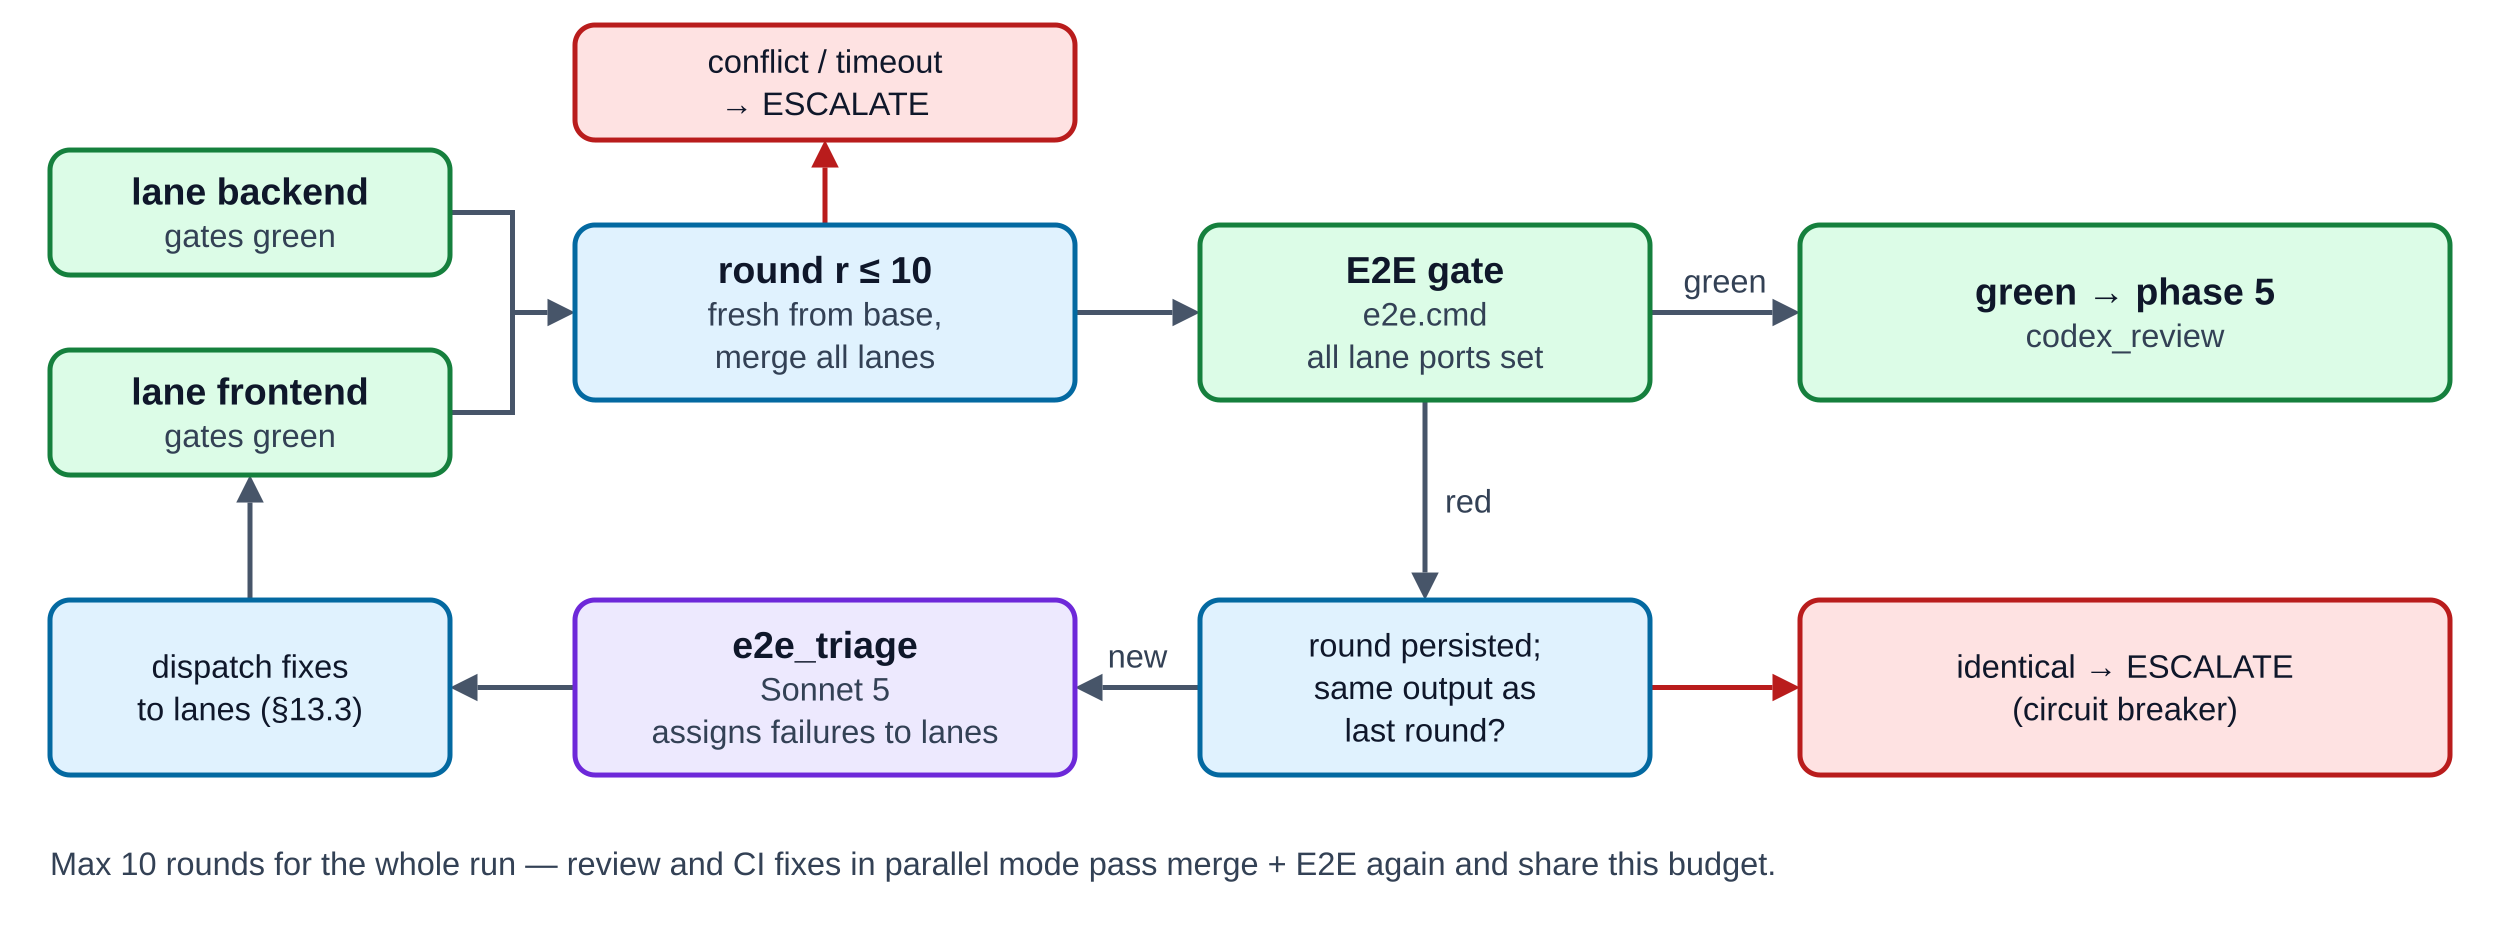
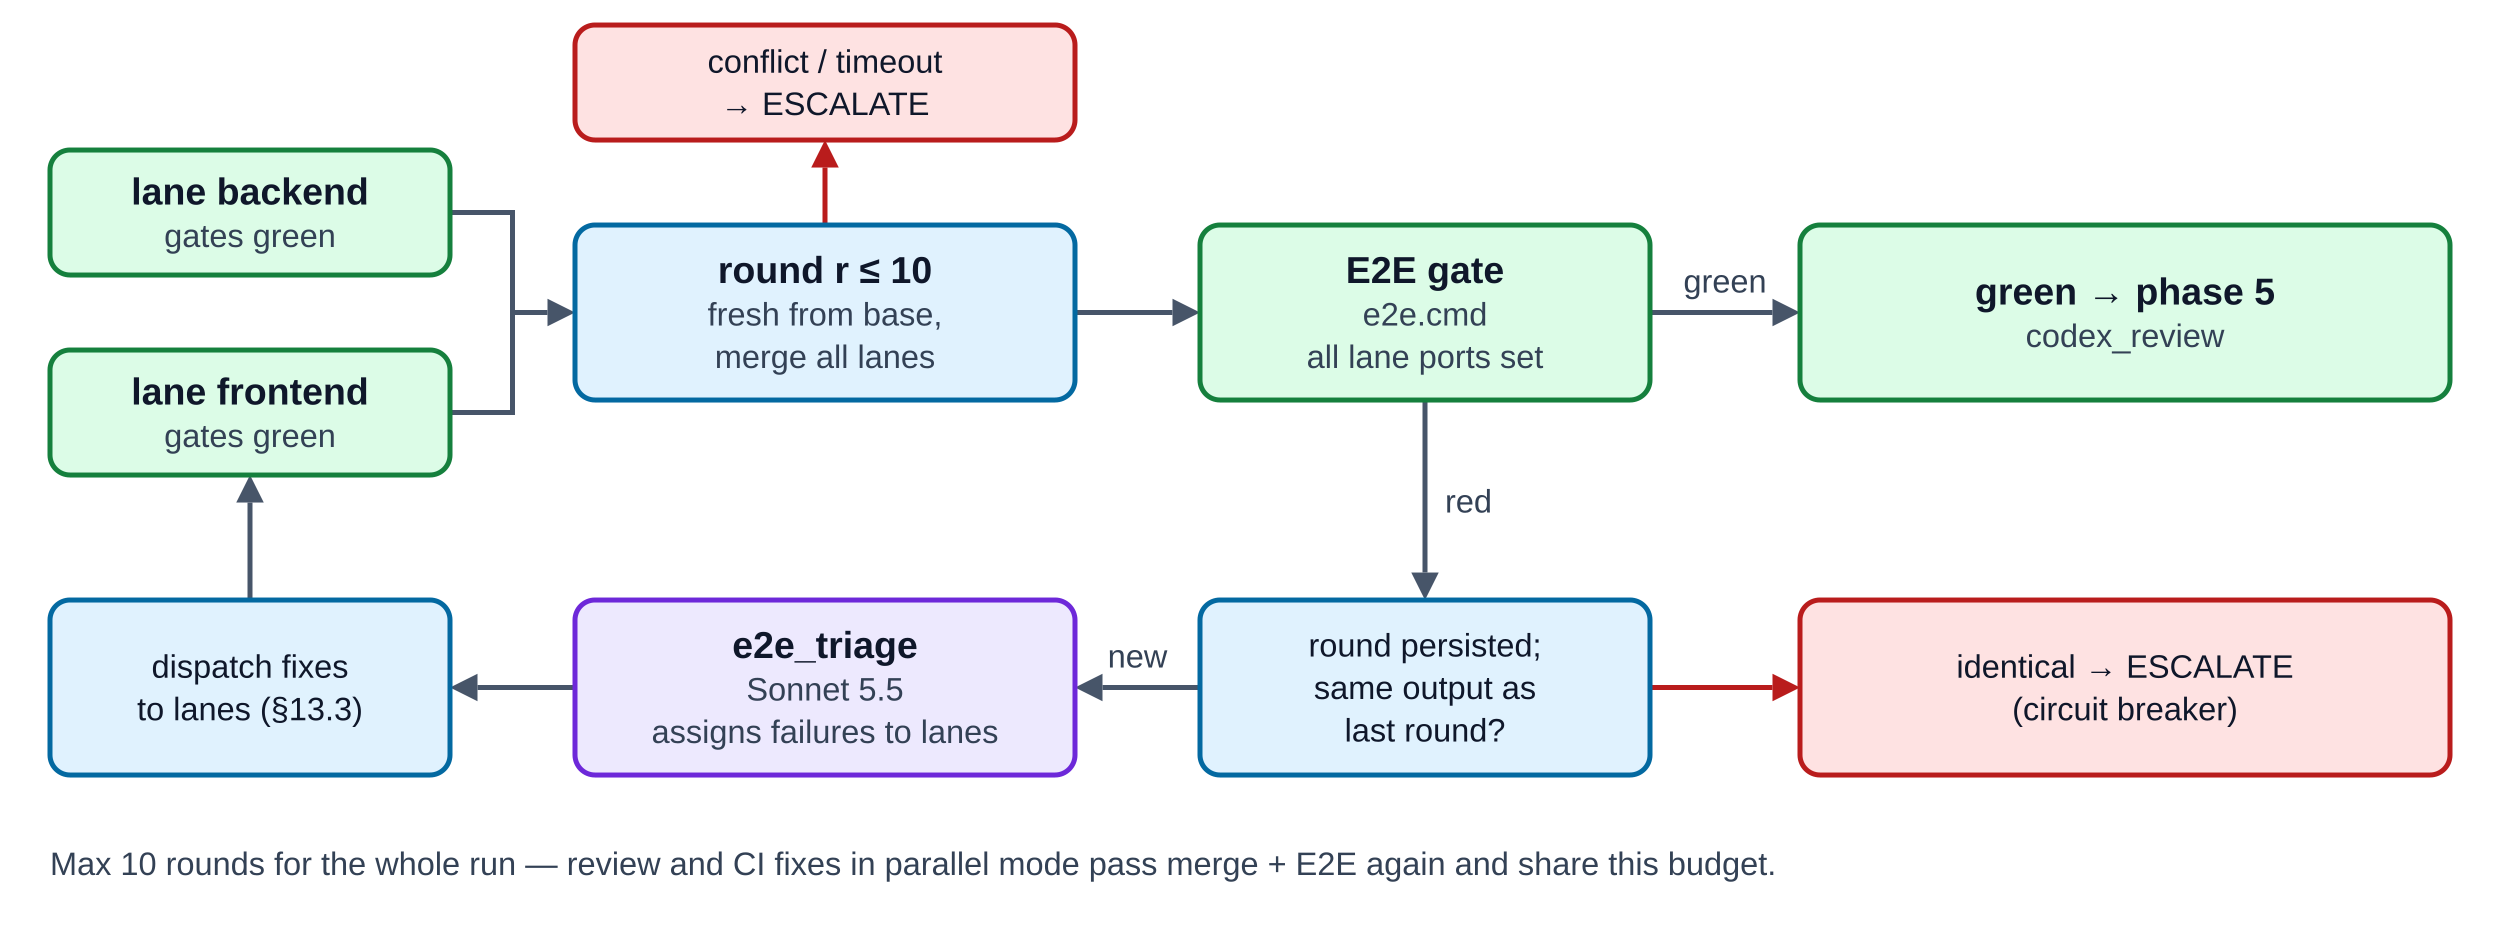
<svg xmlns="http://www.w3.org/2000/svg" viewBox="0 0 1000 380" width="1000" height="380" role="img">
  <rect x="0" y="0" width="1000" height="380" fill="#ffffff" />
  <g data-step="2">
    <path class="flow" d="M180 85 L205 85 L205 125 L219 125" fill="none" stroke="#475569" stroke-width="2" />
    <polygon points="230,125 219,130.5 219,119.5" fill="#475569" />
  </g>
  <g data-step="2">
    <path d="M180 165 L205 165 L205 125" fill="none" stroke="#475569" stroke-width="2" />
  </g>
  <g data-step="2">
    <path d="M330 90 L330 67" fill="none" stroke="#b91c1c" stroke-width="2" />
    <polygon points="330,56 335.5,67 324.5,67" fill="#b91c1c" />
  </g>
  <g data-step="3">
    <path class="flow" d="M430 125 L469 125" fill="none" stroke="#475569" stroke-width="2" />
    <polygon points="480,125 469,130.5 469,119.5" fill="#475569" />
  </g>
  <g data-step="4">
    <path class="flow" d="M660 125 L709 125" fill="none" stroke="#475569" stroke-width="2" />
    <polygon points="720,125 709,130.5 709,119.5" fill="#475569" />
    <text x="690" y="117" font-family="Liberation Sans, Arial, Helvetica, sans-serif" font-size="13" fill="#334155" text-anchor="middle">
      <tspan x="690" dy="0">green</tspan>
    </text>
  </g>
  <g data-step="5">
    <path class="flow" d="M570 160 L570 229" fill="none" stroke="#475569" stroke-width="2" />
    <polygon points="570,240 564.5,229 575.5,229" fill="#475569" />
    <text x="578" y="205" font-family="Liberation Sans, Arial, Helvetica, sans-serif" font-size="13" fill="#334155" text-anchor="start">
      <tspan x="578" dy="0">red</tspan>
    </text>
  </g>
  <g data-step="5">
    <path d="M660 275 L709 275" fill="none" stroke="#b91c1c" stroke-width="2" />
    <polygon points="720,275 709,280.5 709,269.5" fill="#b91c1c" />
  </g>
  <g data-step="6">
    <path class="flow" d="M480 275 L441 275" fill="none" stroke="#475569" stroke-width="2" />
    <polygon points="430,275 441,269.5 441,280.5" fill="#475569" />
    <text x="455" y="267" font-family="Liberation Sans, Arial, Helvetica, sans-serif" font-size="13" fill="#334155" text-anchor="middle">
      <tspan x="455" dy="0">new</tspan>
    </text>
  </g>
  <g data-step="7">
    <path class="flow" d="M230 275 L191 275" fill="none" stroke="#475569" stroke-width="2" />
    <polygon points="180,275 191,269.5 191,280.5" fill="#475569" />
  </g>
  <g data-step="7">
    <path class="flow" d="M100 240 L100 201" fill="none" stroke="#475569" stroke-width="2" />
    <polygon points="100,190 105.5,201 94.5,201" fill="#475569" />
  </g>
  <g data-step="1" data-info="Both lane branches enter with green gates.">
    <rect x="20" y="60" width="160" height="50" rx="8" fill="#dcfce7" stroke="#15803d" stroke-width="2" />
    <text x="100" y="81.8" font-family="Liberation Sans, Arial, Helvetica, sans-serif" font-size="15" font-weight="bold" fill="#0f172a" text-anchor="middle">
      <tspan x="100" dy="0">lane backend</tspan>
    </text>
    <text x="100" y="98.8" font-family="Liberation Sans, Arial, Helvetica, sans-serif" font-size="13" fill="#334155" text-anchor="middle">
      <tspan x="100" dy="0">gates green</tspan>
    </text>
  </g>
  <g data-step="1">
    <rect x="20" y="140" width="160" height="50" rx="8" fill="#dcfce7" stroke="#15803d" stroke-width="2" />
    <text x="100" y="161.8" font-family="Liberation Sans, Arial, Helvetica, sans-serif" font-size="15" font-weight="bold" fill="#0f172a" text-anchor="middle">
      <tspan x="100" dy="0">lane frontend</tspan>
    </text>
    <text x="100" y="178.8" font-family="Liberation Sans, Arial, Helvetica, sans-serif" font-size="13" fill="#334155" text-anchor="middle">
      <tspan x="100" dy="0">gates green</tspan>
    </text>
  </g>
  <g data-step="2" data-info="Each round rebuilds the integration branch from base: idempotent and crash-safe.">
    <rect x="230" y="90" width="200" height="70" rx="8" fill="#e0f2fe" stroke="#0369a1" stroke-width="2" />
    <text x="330" y="113.2" font-family="Liberation Sans, Arial, Helvetica, sans-serif" font-size="15" font-weight="bold" fill="#0f172a" text-anchor="middle">
      <tspan x="330" dy="0">round r ≤ 10</tspan>
    </text>
    <text x="330" y="130.2" font-family="Liberation Sans, Arial, Helvetica, sans-serif" font-size="13" fill="#334155" text-anchor="middle">
      <tspan x="330" dy="0">fresh from base,</tspan>
    </text>
    <text x="330" y="147.2" font-family="Liberation Sans, Arial, Helvetica, sans-serif" font-size="13" fill="#334155" text-anchor="middle">
      <tspan x="330" dy="0">merge all lanes</tspan>
    </text>
  </g>
  <g data-step="2" data-info="Resolving merge conflicts is a human job.">
    <rect x="230" y="10" width="200" height="46" rx="8" fill="#fee2e2" stroke="#b91c1c" stroke-width="2" />
    <text x="330" y="29.1" font-family="Liberation Sans, Arial, Helvetica, sans-serif" font-size="13" fill="#0f172a" text-anchor="middle">
      <tspan x="330" dy="0">conflict / timeout</tspan>
    </text>
    <text x="330" y="46" font-family="Liberation Sans, Arial, Helvetica, sans-serif" font-size="13" fill="#0f172a" text-anchor="middle">
      <tspan x="330" dy="0">→ ESCALATE</tspan>
    </text>
  </g>
  <g data-step="3" data-info="Without an e2e config, integration is a pure merge.">
    <rect x="480" y="90" width="180" height="70" rx="8" fill="#dcfce7" stroke="#15803d" stroke-width="2" />
    <text x="570" y="113.2" font-family="Liberation Sans, Arial, Helvetica, sans-serif" font-size="15" font-weight="bold" fill="#0f172a" text-anchor="middle">
      <tspan x="570" dy="0">E2E gate</tspan>
    </text>
    <text x="570" y="130.2" font-family="Liberation Sans, Arial, Helvetica, sans-serif" font-size="13" fill="#334155" text-anchor="middle">
      <tspan x="570" dy="0">e2e.cmd</tspan>
    </text>
    <text x="570" y="147.2" font-family="Liberation Sans, Arial, Helvetica, sans-serif" font-size="13" fill="#334155" text-anchor="middle">
      <tspan x="570" dy="0">all lane ports set</tspan>
    </text>
  </g>
  <g data-step="4" data-info="Merged and E2E-green: on to the code review.">
    <rect x="720" y="90" width="260" height="70" rx="8" fill="#dcfce7" stroke="#15803d" stroke-width="2" />
    <text x="850" y="121.8" font-family="Liberation Sans, Arial, Helvetica, sans-serif" font-size="15" font-weight="bold" fill="#0f172a" text-anchor="middle">
      <tspan x="850" dy="0">green → phase 5</tspan>
    </text>
    <text x="850" y="138.8" font-family="Liberation Sans, Arial, Helvetica, sans-serif" font-size="13" fill="#334155" text-anchor="middle">
      <tspan x="850" dy="0">codex_review</tspan>
    </text>
  </g>
  <g data-step="5">
    <rect x="480" y="240" width="180" height="70" rx="8" fill="#e0f2fe" stroke="#0369a1" stroke-width="2" />
    <text x="570" y="262.6" font-family="Liberation Sans, Arial, Helvetica, sans-serif" font-size="13" fill="#0f172a" text-anchor="middle">
      <tspan x="570" dy="0">round persisted;</tspan>
    </text>
    <text x="570" y="279.6" font-family="Liberation Sans, Arial, Helvetica, sans-serif" font-size="13" fill="#0f172a" text-anchor="middle">
      <tspan x="570" dy="0">same output as</tspan>
    </text>
    <text x="570" y="296.6" font-family="Liberation Sans, Arial, Helvetica, sans-serif" font-size="13" fill="#0f172a" text-anchor="middle">
      <tspan x="570" dy="0">last round?</tspan>
    </text>
  </g>
  <g data-step="5">
    <rect x="720" y="240" width="260" height="70" rx="8" fill="#fee2e2" stroke="#b91c1c" stroke-width="2" />
    <text x="850" y="271.1" font-family="Liberation Sans, Arial, Helvetica, sans-serif" font-size="13" fill="#0f172a" text-anchor="middle">
      <tspan x="850" dy="0">identical → ESCALATE</tspan>
    </text>
    <text x="850" y="288.1" font-family="Liberation Sans, Arial, Helvetica, sans-serif" font-size="13" fill="#0f172a" text-anchor="middle">
      <tspan x="850" dy="0">(circuit breaker)</tspan>
    </text>
  </g>
  <g data-step="6" data-info="Read-only; each failure becomes a finding for frontend, backend or unknown (= all lanes).">
    <rect x="230" y="240" width="200" height="70" rx="8" fill="#ede9fe" stroke="#6d28d9" stroke-width="2" />
    <text x="330" y="263.2" font-family="Liberation Sans, Arial, Helvetica, sans-serif" font-size="15" font-weight="bold" fill="#0f172a" text-anchor="middle">
      <tspan x="330" dy="0">e2e_triage</tspan>
    </text>
    <text x="330" y="280.2" font-family="Liberation Sans, Arial, Helvetica, sans-serif" font-size="13" fill="#334155" text-anchor="middle">
-       <tspan x="330" dy="0">Sonnet 5</tspan>
+       <tspan x="330" dy="0">Sonnet 5.5</tspan>
    </text>
    <text x="330" y="297.2" font-family="Liberation Sans, Arial, Helvetica, sans-serif" font-size="13" fill="#334155" text-anchor="middle">
      <tspan x="330" dy="0">assigns failures to lanes</tspan>
    </text>
  </g>
  <g data-step="7" data-info="The lanes run their gate loop again and get an orchestrator commit; then the next round merges again.">
    <rect x="20" y="240" width="160" height="70" rx="8" fill="#e0f2fe" stroke="#0369a1" stroke-width="2" />
    <text x="100" y="271.1" font-family="Liberation Sans, Arial, Helvetica, sans-serif" font-size="13" fill="#0f172a" text-anchor="middle">
      <tspan x="100" dy="0">dispatch fixes</tspan>
    </text>
    <text x="100" y="288.1" font-family="Liberation Sans, Arial, Helvetica, sans-serif" font-size="13" fill="#0f172a" text-anchor="middle">
      <tspan x="100" dy="0">to lanes (§13.3)</tspan>
    </text>
  </g>
  <text x="20" y="350" font-family="Liberation Sans, Arial, Helvetica, sans-serif" font-size="13" fill="#334155" text-anchor="start">
    <tspan x="20" dy="0">Max 10 rounds for the whole run — review and CI fixes in parallel mode pass merge + E2E again and share this budget.</tspan>
  </text>
</svg>
